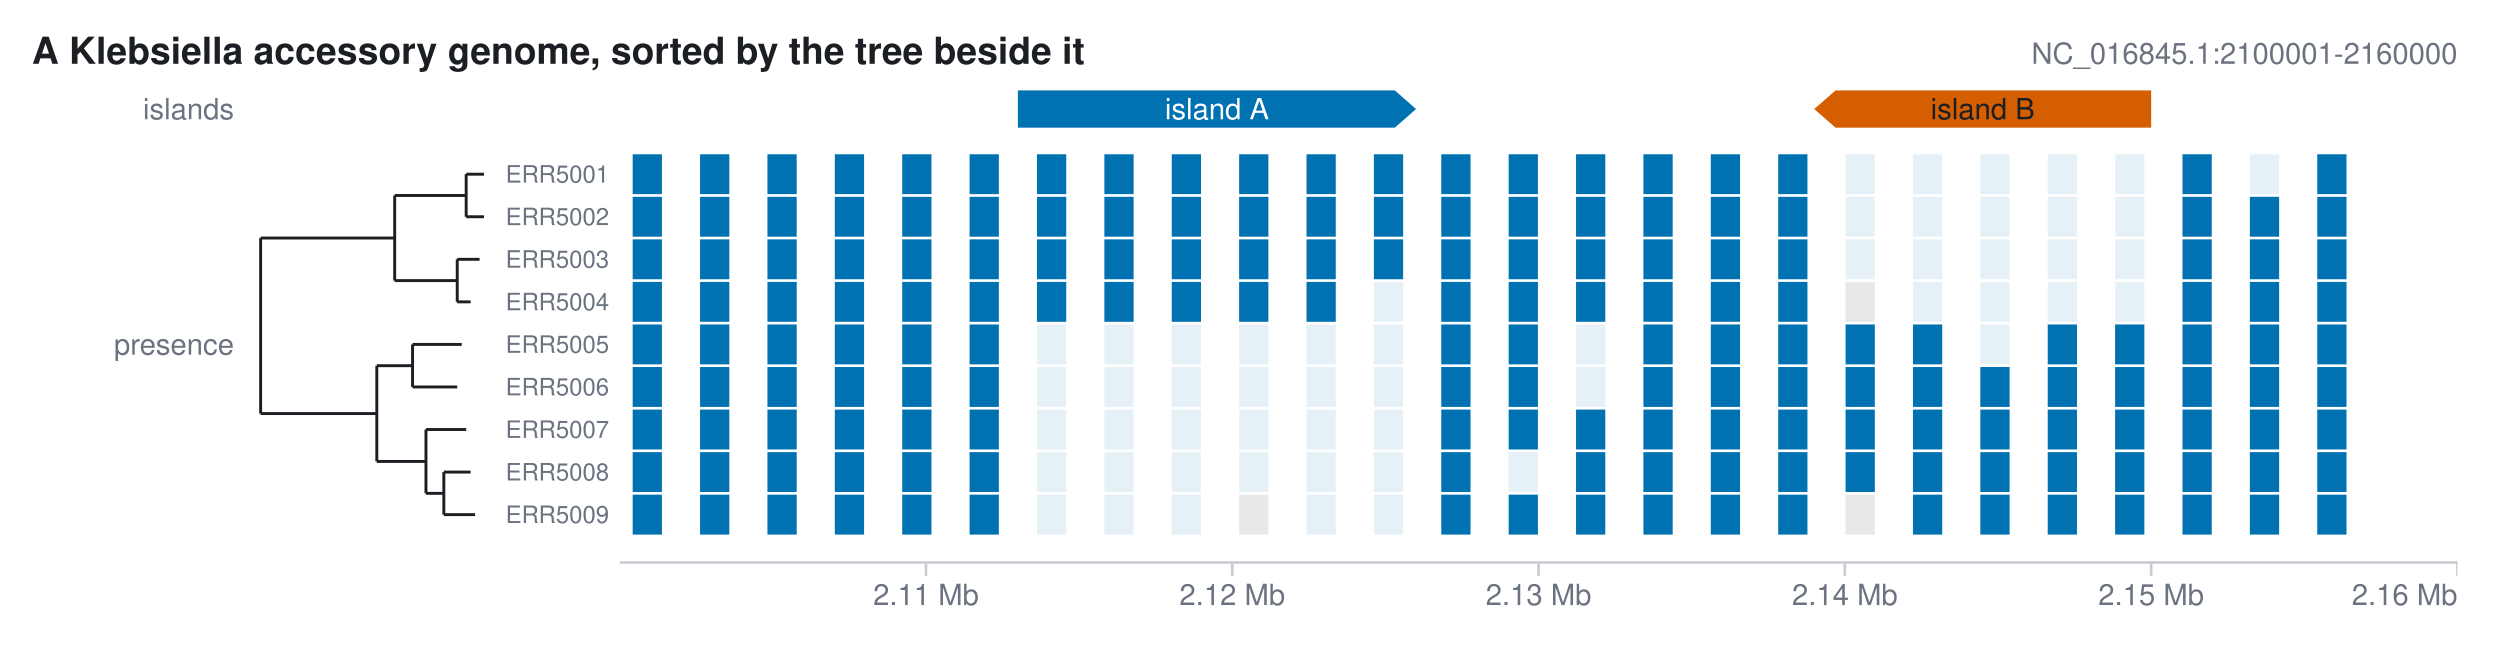
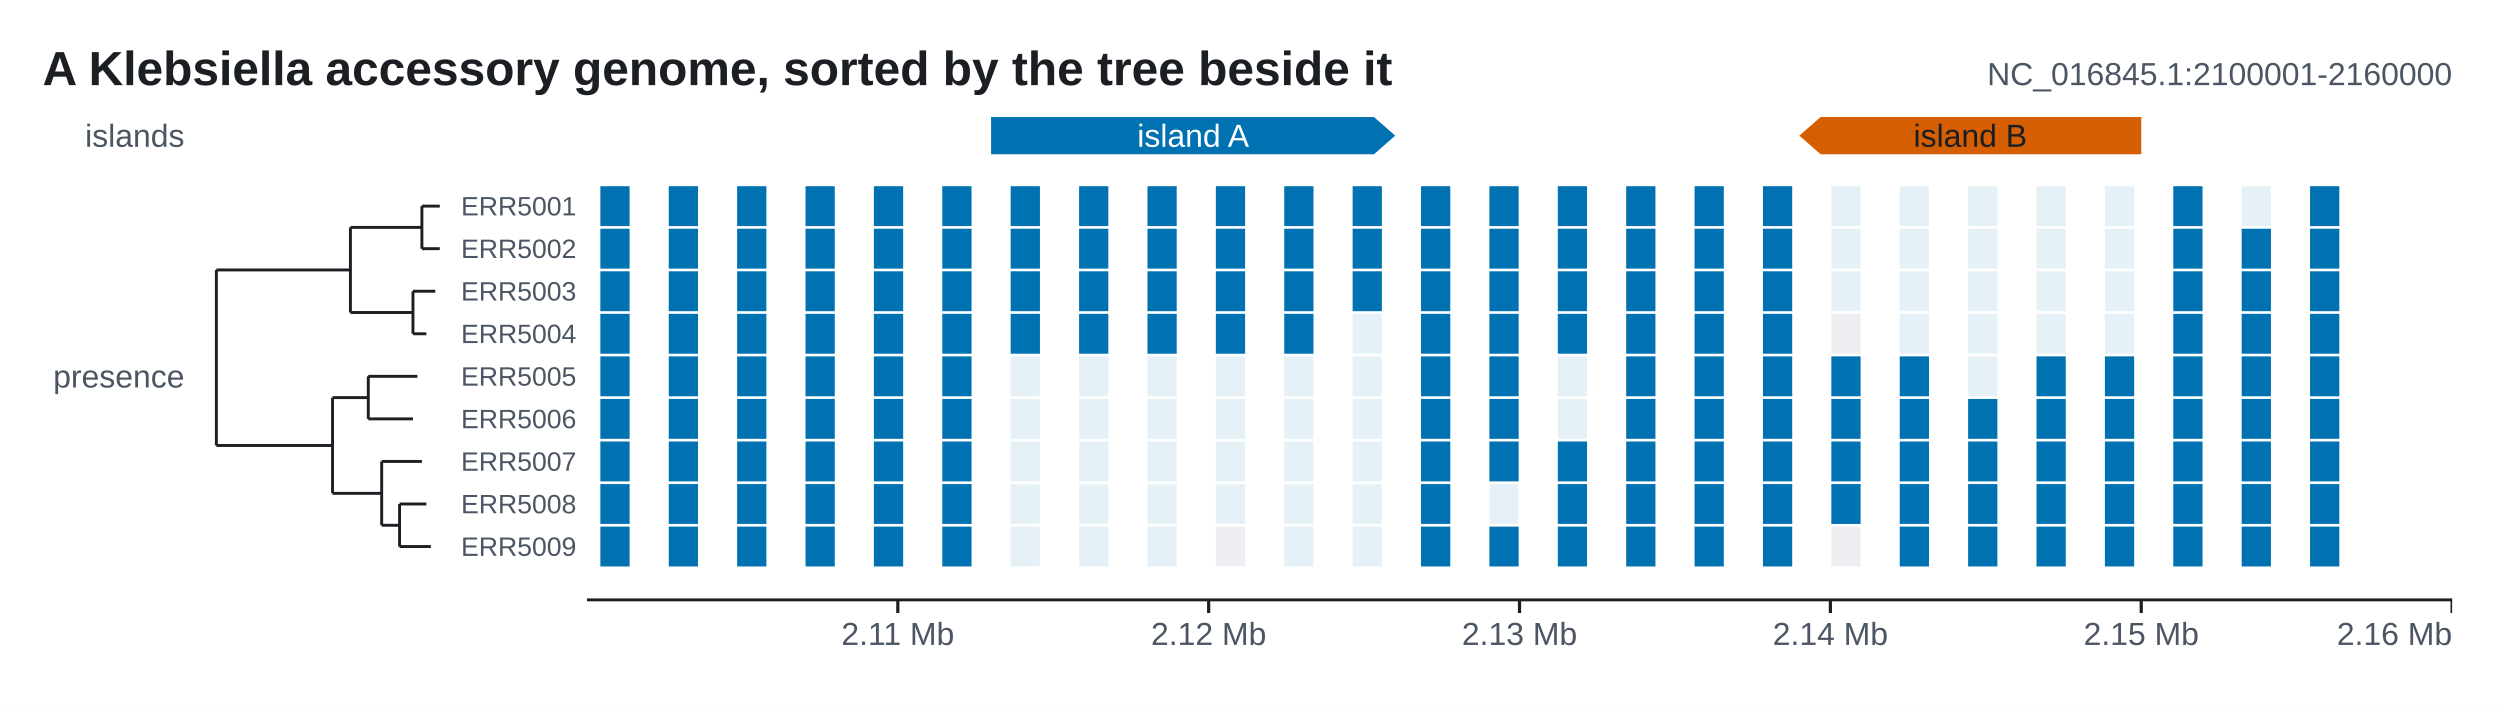
- <svg xmlns="http://www.w3.org/2000/svg" width="940" height="247" viewBox="0 0 940 247" font-family="Helvetica, Arial, sans-serif" role="img" aria-labelledby="karyon-title karyon-desc">
+ <svg xmlns="http://www.w3.org/2000/svg" width="940" height="265" viewBox="0 0 940 265" font-family="Liberation Sans, Arial, Helvetica, sans-serif" role="img" aria-labelledby="karyon-title karyon-desc">
  <defs>
    <clipPath id="karyon-clip-0">
-       <rect x="233.015" y="34" width="690.985" height="14" />
+       <rect x="220.706" y="44" width="701.294" height="14" />
    </clipPath>
    <clipPath id="karyon-clip-1">
-       <rect x="96" y="58" width="828" height="143" />
+       <rect x="79.356" y="70" width="842.644" height="143" />
    </clipPath>
    <clipPath id="karyon-clip-2">
-       <rect x="233.015" y="211" width="690.985" height="26" />
+       <rect x="220.706" y="225" width="701.294" height="26" />
    </clipPath>
  </defs>
-   <rect x="0" y="0" width="940" height="247" fill="#ffffff" />
-   <text x="12" y="24" fill="#1b1f23" font-size="14" text-anchor="start" font-weight="bold">A Klebsiella accessory genome, sorted by the tree beside it</text>
-   <text x="924" y="24" fill="#6b7280" font-size="11" text-anchor="end">NC_016845.1:2100001-2160000</text>
-   <text x="88" y="44.85" fill="#6b7280" font-size="11" text-anchor="end">islands</text>
+   <rect x="0" y="0" width="940" height="265" fill="#ffffff" />
+   <text x="16" y="32" fill="#1b1f23" font-size="18" text-anchor="start" font-weight="bold">A Klebsiella accessory genome, sorted by the tree beside it</text>
+   <text x="922" y="32" fill="#4b5563" font-size="12" text-anchor="end">NC_016845.1:2100001-2160000</text>
+   <text x="69.356" y="55.2" fill="#4b5563" font-size="12" text-anchor="end">islands</text>
  <g clip-path="url(#karyon-clip-0)">
    <g>
-       <polygon points="382.728,34 524.442,34 532.442,41 524.442,48 382.728,48" fill="#0072b2" />
-       <text x="457.585" y="44.85" fill="#ffffff" font-size="11" text-anchor="middle">island A</text>
-     </g>
-     <g>
-       <polygon points="808.836,34 690.155,34 682.155,41 690.155,48 808.836,48" fill="#d55e00" />
-       <text x="745.496" y="44.85" fill="#1b1f23" font-size="11" text-anchor="middle">island B</text>
+       <polygon points="372.653,44 516.6,44 524.6,51 516.6,58 372.653,58" fill="#0072b2" />
+       <text x="448.627" y="55.2" fill="#ffffff" font-size="12" text-anchor="middle">island A</text>
+     </g>
+     <g>
+       <polygon points="805.118,44 684.547,44 676.547,51 684.547,58 805.118,58" fill="#d55e00" />
+       <text x="740.832" y="55.2" fill="#1b1f23" font-size="12" text-anchor="middle">island B</text>
    </g>
  </g>
-   <text x="88" y="133.35" fill="#6b7280" font-size="11" text-anchor="end">presence</text>
+   <text x="69.356" y="145.7" fill="#4b5563" font-size="12" text-anchor="end">presence</text>
  <g clip-path="url(#karyon-clip-1)">
-     <line x1="98" y1="89.5" x2="148.4" y2="89.5" stroke="#1b1f23" stroke-width="1.1" />
-     <line x1="148.4" y1="73.5" x2="175.28" y2="73.5" stroke="#1b1f23" stroke-width="1.1" />
-     <line x1="175.28" y1="65.5" x2="182" y2="65.5" stroke="#1b1f23" stroke-width="1.1" />
-     <line x1="175.28" y1="81.5" x2="182" y2="81.5" stroke="#1b1f23" stroke-width="1.1" />
-     <line x1="148.4" y1="105.5" x2="171.92" y2="105.5" stroke="#1b1f23" stroke-width="1.1" />
-     <line x1="171.92" y1="97.5" x2="180.32" y2="97.5" stroke="#1b1f23" stroke-width="1.1" />
-     <line x1="171.92" y1="113.5" x2="176.96" y2="113.5" stroke="#1b1f23" stroke-width="1.1" />
-     <line x1="98" y1="155.5" x2="141.68" y2="155.5" stroke="#1b1f23" stroke-width="1.1" />
-     <line x1="141.68" y1="137.5" x2="155.12" y2="137.5" stroke="#1b1f23" stroke-width="1.1" />
-     <line x1="155.12" y1="129.5" x2="173.6" y2="129.5" stroke="#1b1f23" stroke-width="1.1" />
-     <line x1="155.12" y1="145.5" x2="171.92" y2="145.5" stroke="#1b1f23" stroke-width="1.1" />
-     <line x1="141.68" y1="173.5" x2="160.16" y2="173.5" stroke="#1b1f23" stroke-width="1.1" />
-     <line x1="160.16" y1="161.5" x2="175.28" y2="161.5" stroke="#1b1f23" stroke-width="1.1" />
-     <line x1="160.16" y1="185.5" x2="166.88" y2="185.5" stroke="#1b1f23" stroke-width="1.1" />
-     <line x1="166.88" y1="177.5" x2="176.96" y2="177.5" stroke="#1b1f23" stroke-width="1.1" />
-     <line x1="166.88" y1="193.5" x2="178.64" y2="193.5" stroke="#1b1f23" stroke-width="1.1" />
-     <line x1="98" y1="89.5" x2="98" y2="155.5" stroke="#1b1f23" stroke-width="1.1" />
-     <line x1="148.4" y1="73.5" x2="148.4" y2="105.5" stroke="#1b1f23" stroke-width="1.1" />
-     <line x1="175.28" y1="65.5" x2="175.28" y2="81.5" stroke="#1b1f23" stroke-width="1.1" />
-     <line x1="171.92" y1="97.5" x2="171.92" y2="113.5" stroke="#1b1f23" stroke-width="1.1" />
-     <line x1="141.68" y1="137.5" x2="141.68" y2="173.5" stroke="#1b1f23" stroke-width="1.1" />
-     <line x1="155.12" y1="129.5" x2="155.12" y2="145.5" stroke="#1b1f23" stroke-width="1.1" />
-     <line x1="160.16" y1="161.5" x2="160.16" y2="185.5" stroke="#1b1f23" stroke-width="1.1" />
-     <line x1="166.88" y1="177.5" x2="166.88" y2="193.5" stroke="#1b1f23" stroke-width="1.1" />
-     <g>
-       <rect x="237.886" y="58" width="11" height="15" fill="#0072b2" />
-       <rect x="263.222" y="58" width="11" height="15" fill="#0072b2" />
-       <rect x="288.558" y="58" width="11" height="15" fill="#0072b2" />
-       <rect x="313.894" y="58" width="11" height="15" fill="#0072b2" />
-       <rect x="339.23" y="58" width="11" height="15" fill="#0072b2" />
-       <rect x="364.566" y="58" width="11" height="15" fill="#0072b2" />
-       <rect x="389.902" y="58" width="11" height="15" fill="#0072b2" />
-       <rect x="415.238" y="58" width="11" height="15" fill="#0072b2" />
-       <rect x="440.574" y="58" width="11" height="15" fill="#0072b2" />
-       <rect x="465.911" y="58" width="11" height="15" fill="#0072b2" />
-       <rect x="491.247" y="58" width="11" height="15" fill="#0072b2" />
-       <rect x="516.583" y="58" width="11" height="15" fill="#0072b2" />
-       <rect x="541.919" y="58" width="11" height="15" fill="#0072b2" />
-       <rect x="567.255" y="58" width="11" height="15" fill="#0072b2" />
-       <rect x="592.591" y="58" width="11" height="15" fill="#0072b2" />
-       <rect x="617.927" y="58" width="11" height="15" fill="#0072b2" />
-       <rect x="643.263" y="58" width="11" height="15" fill="#0072b2" />
-       <rect x="668.6" y="58" width="11" height="15" fill="#0072b2" />
-       <rect x="693.936" y="58" width="11" height="15" fill="#e6f1f7" />
-       <rect x="719.272" y="58" width="11" height="15" fill="#e6f1f7" />
-       <rect x="744.608" y="58" width="11" height="15" fill="#e6f1f7" />
-       <rect x="769.944" y="58" width="11" height="15" fill="#e6f1f7" />
-       <rect x="795.28" y="58" width="11" height="15" fill="#e6f1f7" />
-       <rect x="820.616" y="58" width="11" height="15" fill="#0072b2" />
-       <rect x="845.952" y="58" width="11" height="15" fill="#e6f1f7" />
-       <rect x="871.288" y="58" width="11" height="15" fill="#0072b2" />
-       <text x="229.015" y="68.65" fill="#6b7280" font-size="9" text-anchor="end">ERR5001</text>
-     </g>
-     <g>
-       <rect x="237.886" y="74" width="11" height="15" fill="#0072b2" />
-       <rect x="263.222" y="74" width="11" height="15" fill="#0072b2" />
-       <rect x="288.558" y="74" width="11" height="15" fill="#0072b2" />
-       <rect x="313.894" y="74" width="11" height="15" fill="#0072b2" />
-       <rect x="339.23" y="74" width="11" height="15" fill="#0072b2" />
-       <rect x="364.566" y="74" width="11" height="15" fill="#0072b2" />
-       <rect x="389.902" y="74" width="11" height="15" fill="#0072b2" />
-       <rect x="415.238" y="74" width="11" height="15" fill="#0072b2" />
-       <rect x="440.574" y="74" width="11" height="15" fill="#0072b2" />
-       <rect x="465.911" y="74" width="11" height="15" fill="#0072b2" />
-       <rect x="491.247" y="74" width="11" height="15" fill="#0072b2" />
-       <rect x="516.583" y="74" width="11" height="15" fill="#0072b2" />
-       <rect x="541.919" y="74" width="11" height="15" fill="#0072b2" />
-       <rect x="567.255" y="74" width="11" height="15" fill="#0072b2" />
-       <rect x="592.591" y="74" width="11" height="15" fill="#0072b2" />
-       <rect x="617.927" y="74" width="11" height="15" fill="#0072b2" />
-       <rect x="643.263" y="74" width="11" height="15" fill="#0072b2" />
-       <rect x="668.6" y="74" width="11" height="15" fill="#0072b2" />
-       <rect x="693.936" y="74" width="11" height="15" fill="#e6f1f7" />
-       <rect x="719.272" y="74" width="11" height="15" fill="#e6f1f7" />
-       <rect x="744.608" y="74" width="11" height="15" fill="#e6f1f7" />
-       <rect x="769.944" y="74" width="11" height="15" fill="#e6f1f7" />
-       <rect x="795.28" y="74" width="11" height="15" fill="#e6f1f7" />
-       <rect x="820.616" y="74" width="11" height="15" fill="#0072b2" />
-       <rect x="845.952" y="74" width="11" height="15" fill="#0072b2" />
-       <rect x="871.288" y="74" width="11" height="15" fill="#0072b2" />
-       <text x="229.015" y="84.65" fill="#6b7280" font-size="9" text-anchor="end">ERR5002</text>
-     </g>
-     <g>
-       <rect x="237.886" y="90" width="11" height="15" fill="#0072b2" />
-       <rect x="263.222" y="90" width="11" height="15" fill="#0072b2" />
-       <rect x="288.558" y="90" width="11" height="15" fill="#0072b2" />
-       <rect x="313.894" y="90" width="11" height="15" fill="#0072b2" />
-       <rect x="339.23" y="90" width="11" height="15" fill="#0072b2" />
-       <rect x="364.566" y="90" width="11" height="15" fill="#0072b2" />
-       <rect x="389.902" y="90" width="11" height="15" fill="#0072b2" />
-       <rect x="415.238" y="90" width="11" height="15" fill="#0072b2" />
-       <rect x="440.574" y="90" width="11" height="15" fill="#0072b2" />
-       <rect x="465.911" y="90" width="11" height="15" fill="#0072b2" />
-       <rect x="491.247" y="90" width="11" height="15" fill="#0072b2" />
-       <rect x="516.583" y="90" width="11" height="15" fill="#0072b2" />
-       <rect x="541.919" y="90" width="11" height="15" fill="#0072b2" />
-       <rect x="567.255" y="90" width="11" height="15" fill="#0072b2" />
-       <rect x="592.591" y="90" width="11" height="15" fill="#0072b2" />
-       <rect x="617.927" y="90" width="11" height="15" fill="#0072b2" />
-       <rect x="643.263" y="90" width="11" height="15" fill="#0072b2" />
-       <rect x="668.6" y="90" width="11" height="15" fill="#0072b2" />
-       <rect x="693.936" y="90" width="11" height="15" fill="#e6f1f7" />
-       <rect x="719.272" y="90" width="11" height="15" fill="#e6f1f7" />
-       <rect x="744.608" y="90" width="11" height="15" fill="#e6f1f7" />
-       <rect x="769.944" y="90" width="11" height="15" fill="#e6f1f7" />
-       <rect x="795.28" y="90" width="11" height="15" fill="#e6f1f7" />
-       <rect x="820.616" y="90" width="11" height="15" fill="#0072b2" />
-       <rect x="845.952" y="90" width="11" height="15" fill="#0072b2" />
-       <rect x="871.288" y="90" width="11" height="15" fill="#0072b2" />
-       <text x="229.015" y="100.65" fill="#6b7280" font-size="9" text-anchor="end">ERR5003</text>
-     </g>
-     <g>
-       <rect x="237.886" y="106" width="11" height="15" fill="#0072b2" />
-       <rect x="263.222" y="106" width="11" height="15" fill="#0072b2" />
-       <rect x="288.558" y="106" width="11" height="15" fill="#0072b2" />
-       <rect x="313.894" y="106" width="11" height="15" fill="#0072b2" />
-       <rect x="339.23" y="106" width="11" height="15" fill="#0072b2" />
-       <rect x="364.566" y="106" width="11" height="15" fill="#0072b2" />
-       <rect x="389.902" y="106" width="11" height="15" fill="#0072b2" />
-       <rect x="415.238" y="106" width="11" height="15" fill="#0072b2" />
-       <rect x="440.574" y="106" width="11" height="15" fill="#0072b2" />
-       <rect x="465.911" y="106" width="11" height="15" fill="#0072b2" />
-       <rect x="491.247" y="106" width="11" height="15" fill="#0072b2" />
-       <rect x="516.583" y="106" width="11" height="15" fill="#e6f1f7" />
-       <rect x="541.919" y="106" width="11" height="15" fill="#0072b2" />
-       <rect x="567.255" y="106" width="11" height="15" fill="#0072b2" />
-       <rect x="592.591" y="106" width="11" height="15" fill="#0072b2" />
-       <rect x="617.927" y="106" width="11" height="15" fill="#0072b2" />
-       <rect x="643.263" y="106" width="11" height="15" fill="#0072b2" />
-       <rect x="668.6" y="106" width="11" height="15" fill="#0072b2" />
-       <rect x="693.936" y="106" width="11" height="15" fill="#e6e8ea" />
-       <rect x="719.272" y="106" width="11" height="15" fill="#e6f1f7" />
-       <rect x="744.608" y="106" width="11" height="15" fill="#e6f1f7" />
-       <rect x="769.944" y="106" width="11" height="15" fill="#e6f1f7" />
-       <rect x="795.28" y="106" width="11" height="15" fill="#e6f1f7" />
-       <rect x="820.616" y="106" width="11" height="15" fill="#0072b2" />
-       <rect x="845.952" y="106" width="11" height="15" fill="#0072b2" />
-       <rect x="871.288" y="106" width="11" height="15" fill="#0072b2" />
-       <text x="229.015" y="116.65" fill="#6b7280" font-size="9" text-anchor="end">ERR5004</text>
-     </g>
-     <g>
-       <rect x="237.886" y="122" width="11" height="15" fill="#0072b2" />
-       <rect x="263.222" y="122" width="11" height="15" fill="#0072b2" />
-       <rect x="288.558" y="122" width="11" height="15" fill="#0072b2" />
-       <rect x="313.894" y="122" width="11" height="15" fill="#0072b2" />
-       <rect x="339.23" y="122" width="11" height="15" fill="#0072b2" />
-       <rect x="364.566" y="122" width="11" height="15" fill="#0072b2" />
-       <rect x="389.902" y="122" width="11" height="15" fill="#e6f1f7" />
-       <rect x="415.238" y="122" width="11" height="15" fill="#e6f1f7" />
-       <rect x="440.574" y="122" width="11" height="15" fill="#e6f1f7" />
-       <rect x="465.911" y="122" width="11" height="15" fill="#e6f1f7" />
-       <rect x="491.247" y="122" width="11" height="15" fill="#e6f1f7" />
-       <rect x="516.583" y="122" width="11" height="15" fill="#e6f1f7" />
-       <rect x="541.919" y="122" width="11" height="15" fill="#0072b2" />
-       <rect x="567.255" y="122" width="11" height="15" fill="#0072b2" />
-       <rect x="592.591" y="122" width="11" height="15" fill="#e6f1f7" />
-       <rect x="617.927" y="122" width="11" height="15" fill="#0072b2" />
-       <rect x="643.263" y="122" width="11" height="15" fill="#0072b2" />
-       <rect x="668.6" y="122" width="11" height="15" fill="#0072b2" />
-       <rect x="693.936" y="122" width="11" height="15" fill="#0072b2" />
-       <rect x="719.272" y="122" width="11" height="15" fill="#0072b2" />
-       <rect x="744.608" y="122" width="11" height="15" fill="#e6f1f7" />
-       <rect x="769.944" y="122" width="11" height="15" fill="#0072b2" />
-       <rect x="795.28" y="122" width="11" height="15" fill="#0072b2" />
-       <rect x="820.616" y="122" width="11" height="15" fill="#0072b2" />
-       <rect x="845.952" y="122" width="11" height="15" fill="#0072b2" />
-       <rect x="871.288" y="122" width="11" height="15" fill="#0072b2" />
-       <text x="229.015" y="132.65" fill="#6b7280" font-size="9" text-anchor="end">ERR5005</text>
-     </g>
-     <g>
-       <rect x="237.886" y="138" width="11" height="15" fill="#0072b2" />
-       <rect x="263.222" y="138" width="11" height="15" fill="#0072b2" />
-       <rect x="288.558" y="138" width="11" height="15" fill="#0072b2" />
-       <rect x="313.894" y="138" width="11" height="15" fill="#0072b2" />
-       <rect x="339.23" y="138" width="11" height="15" fill="#0072b2" />
-       <rect x="364.566" y="138" width="11" height="15" fill="#0072b2" />
-       <rect x="389.902" y="138" width="11" height="15" fill="#e6f1f7" />
-       <rect x="415.238" y="138" width="11" height="15" fill="#e6f1f7" />
-       <rect x="440.574" y="138" width="11" height="15" fill="#e6f1f7" />
-       <rect x="465.911" y="138" width="11" height="15" fill="#e6f1f7" />
-       <rect x="491.247" y="138" width="11" height="15" fill="#e6f1f7" />
-       <rect x="516.583" y="138" width="11" height="15" fill="#e6f1f7" />
-       <rect x="541.919" y="138" width="11" height="15" fill="#0072b2" />
-       <rect x="567.255" y="138" width="11" height="15" fill="#0072b2" />
-       <rect x="592.591" y="138" width="11" height="15" fill="#e6f1f7" />
-       <rect x="617.927" y="138" width="11" height="15" fill="#0072b2" />
-       <rect x="643.263" y="138" width="11" height="15" fill="#0072b2" />
-       <rect x="668.6" y="138" width="11" height="15" fill="#0072b2" />
-       <rect x="693.936" y="138" width="11" height="15" fill="#0072b2" />
-       <rect x="719.272" y="138" width="11" height="15" fill="#0072b2" />
-       <rect x="744.608" y="138" width="11" height="15" fill="#0072b2" />
-       <rect x="769.944" y="138" width="11" height="15" fill="#0072b2" />
-       <rect x="795.28" y="138" width="11" height="15" fill="#0072b2" />
-       <rect x="820.616" y="138" width="11" height="15" fill="#0072b2" />
-       <rect x="845.952" y="138" width="11" height="15" fill="#0072b2" />
-       <rect x="871.288" y="138" width="11" height="15" fill="#0072b2" />
-       <text x="229.015" y="148.65" fill="#6b7280" font-size="9" text-anchor="end">ERR5006</text>
-     </g>
-     <g>
-       <rect x="237.886" y="154" width="11" height="15" fill="#0072b2" />
-       <rect x="263.222" y="154" width="11" height="15" fill="#0072b2" />
-       <rect x="288.558" y="154" width="11" height="15" fill="#0072b2" />
-       <rect x="313.894" y="154" width="11" height="15" fill="#0072b2" />
-       <rect x="339.23" y="154" width="11" height="15" fill="#0072b2" />
-       <rect x="364.566" y="154" width="11" height="15" fill="#0072b2" />
-       <rect x="389.902" y="154" width="11" height="15" fill="#e6f1f7" />
-       <rect x="415.238" y="154" width="11" height="15" fill="#e6f1f7" />
-       <rect x="440.574" y="154" width="11" height="15" fill="#e6f1f7" />
-       <rect x="465.911" y="154" width="11" height="15" fill="#e6f1f7" />
-       <rect x="491.247" y="154" width="11" height="15" fill="#e6f1f7" />
-       <rect x="516.583" y="154" width="11" height="15" fill="#e6f1f7" />
-       <rect x="541.919" y="154" width="11" height="15" fill="#0072b2" />
-       <rect x="567.255" y="154" width="11" height="15" fill="#0072b2" />
-       <rect x="592.591" y="154" width="11" height="15" fill="#0072b2" />
-       <rect x="617.927" y="154" width="11" height="15" fill="#0072b2" />
-       <rect x="643.263" y="154" width="11" height="15" fill="#0072b2" />
-       <rect x="668.6" y="154" width="11" height="15" fill="#0072b2" />
-       <rect x="693.936" y="154" width="11" height="15" fill="#0072b2" />
-       <rect x="719.272" y="154" width="11" height="15" fill="#0072b2" />
-       <rect x="744.608" y="154" width="11" height="15" fill="#0072b2" />
-       <rect x="769.944" y="154" width="11" height="15" fill="#0072b2" />
-       <rect x="795.28" y="154" width="11" height="15" fill="#0072b2" />
-       <rect x="820.616" y="154" width="11" height="15" fill="#0072b2" />
-       <rect x="845.952" y="154" width="11" height="15" fill="#0072b2" />
-       <rect x="871.288" y="154" width="11" height="15" fill="#0072b2" />
-       <text x="229.015" y="164.65" fill="#6b7280" font-size="9" text-anchor="end">ERR5007</text>
-     </g>
-     <g>
-       <rect x="237.886" y="170" width="11" height="15" fill="#0072b2" />
-       <rect x="263.222" y="170" width="11" height="15" fill="#0072b2" />
-       <rect x="288.558" y="170" width="11" height="15" fill="#0072b2" />
-       <rect x="313.894" y="170" width="11" height="15" fill="#0072b2" />
-       <rect x="339.23" y="170" width="11" height="15" fill="#0072b2" />
-       <rect x="364.566" y="170" width="11" height="15" fill="#0072b2" />
-       <rect x="389.902" y="170" width="11" height="15" fill="#e6f1f7" />
-       <rect x="415.238" y="170" width="11" height="15" fill="#e6f1f7" />
-       <rect x="440.574" y="170" width="11" height="15" fill="#e6f1f7" />
-       <rect x="465.911" y="170" width="11" height="15" fill="#e6f1f7" />
-       <rect x="491.247" y="170" width="11" height="15" fill="#e6f1f7" />
-       <rect x="516.583" y="170" width="11" height="15" fill="#e6f1f7" />
-       <rect x="541.919" y="170" width="11" height="15" fill="#0072b2" />
-       <rect x="567.255" y="170" width="11" height="15" fill="#e6f1f7" />
-       <rect x="592.591" y="170" width="11" height="15" fill="#0072b2" />
-       <rect x="617.927" y="170" width="11" height="15" fill="#0072b2" />
-       <rect x="643.263" y="170" width="11" height="15" fill="#0072b2" />
-       <rect x="668.6" y="170" width="11" height="15" fill="#0072b2" />
-       <rect x="693.936" y="170" width="11" height="15" fill="#0072b2" />
-       <rect x="719.272" y="170" width="11" height="15" fill="#0072b2" />
-       <rect x="744.608" y="170" width="11" height="15" fill="#0072b2" />
-       <rect x="769.944" y="170" width="11" height="15" fill="#0072b2" />
-       <rect x="795.28" y="170" width="11" height="15" fill="#0072b2" />
-       <rect x="820.616" y="170" width="11" height="15" fill="#0072b2" />
-       <rect x="845.952" y="170" width="11" height="15" fill="#0072b2" />
-       <rect x="871.288" y="170" width="11" height="15" fill="#0072b2" />
-       <text x="229.015" y="180.65" fill="#6b7280" font-size="9" text-anchor="end">ERR5008</text>
-     </g>
-     <g>
-       <rect x="237.886" y="186" width="11" height="15" fill="#0072b2" />
-       <rect x="263.222" y="186" width="11" height="15" fill="#0072b2" />
-       <rect x="288.558" y="186" width="11" height="15" fill="#0072b2" />
-       <rect x="313.894" y="186" width="11" height="15" fill="#0072b2" />
-       <rect x="339.23" y="186" width="11" height="15" fill="#0072b2" />
-       <rect x="364.566" y="186" width="11" height="15" fill="#0072b2" />
-       <rect x="389.902" y="186" width="11" height="15" fill="#e6f1f7" />
-       <rect x="415.238" y="186" width="11" height="15" fill="#e6f1f7" />
-       <rect x="440.574" y="186" width="11" height="15" fill="#e6f1f7" />
-       <rect x="465.911" y="186" width="11" height="15" fill="#e6e8ea" />
-       <rect x="491.247" y="186" width="11" height="15" fill="#e6f1f7" />
-       <rect x="516.583" y="186" width="11" height="15" fill="#e6f1f7" />
-       <rect x="541.919" y="186" width="11" height="15" fill="#0072b2" />
-       <rect x="567.255" y="186" width="11" height="15" fill="#0072b2" />
-       <rect x="592.591" y="186" width="11" height="15" fill="#0072b2" />
-       <rect x="617.927" y="186" width="11" height="15" fill="#0072b2" />
-       <rect x="643.263" y="186" width="11" height="15" fill="#0072b2" />
-       <rect x="668.6" y="186" width="11" height="15" fill="#0072b2" />
-       <rect x="693.936" y="186" width="11" height="15" fill="#e6e8ea" />
-       <rect x="719.272" y="186" width="11" height="15" fill="#0072b2" />
-       <rect x="744.608" y="186" width="11" height="15" fill="#0072b2" />
-       <rect x="769.944" y="186" width="11" height="15" fill="#0072b2" />
-       <rect x="795.28" y="186" width="11" height="15" fill="#0072b2" />
-       <rect x="820.616" y="186" width="11" height="15" fill="#0072b2" />
-       <rect x="845.952" y="186" width="11" height="15" fill="#0072b2" />
-       <rect x="871.288" y="186" width="11" height="15" fill="#0072b2" />
-       <text x="229.015" y="196.65" fill="#6b7280" font-size="9" text-anchor="end">ERR5009</text>
+     <line x1="81.356" y1="101.5" x2="131.756" y2="101.5" stroke="#1b1f23" stroke-width="1.1" />
+     <line x1="131.756" y1="85.5" x2="158.636" y2="85.5" stroke="#1b1f23" stroke-width="1.1" />
+     <line x1="158.636" y1="77.5" x2="165.356" y2="77.5" stroke="#1b1f23" stroke-width="1.1" />
+     <line x1="158.636" y1="93.5" x2="165.356" y2="93.5" stroke="#1b1f23" stroke-width="1.1" />
+     <line x1="131.756" y1="117.5" x2="155.276" y2="117.5" stroke="#1b1f23" stroke-width="1.1" />
+     <line x1="155.276" y1="109.5" x2="163.676" y2="109.5" stroke="#1b1f23" stroke-width="1.1" />
+     <line x1="155.276" y1="125.5" x2="160.316" y2="125.5" stroke="#1b1f23" stroke-width="1.1" />
+     <line x1="81.356" y1="167.5" x2="125.036" y2="167.5" stroke="#1b1f23" stroke-width="1.1" />
+     <line x1="125.036" y1="149.5" x2="138.476" y2="149.5" stroke="#1b1f23" stroke-width="1.1" />
+     <line x1="138.476" y1="141.5" x2="156.956" y2="141.5" stroke="#1b1f23" stroke-width="1.1" />
+     <line x1="138.476" y1="157.5" x2="155.276" y2="157.5" stroke="#1b1f23" stroke-width="1.1" />
+     <line x1="125.036" y1="185.5" x2="143.516" y2="185.5" stroke="#1b1f23" stroke-width="1.1" />
+     <line x1="143.516" y1="173.5" x2="158.636" y2="173.5" stroke="#1b1f23" stroke-width="1.1" />
+     <line x1="143.516" y1="197.5" x2="150.236" y2="197.5" stroke="#1b1f23" stroke-width="1.1" />
+     <line x1="150.236" y1="189.5" x2="160.316" y2="189.5" stroke="#1b1f23" stroke-width="1.1" />
+     <line x1="150.236" y1="205.5" x2="161.996" y2="205.5" stroke="#1b1f23" stroke-width="1.1" />
+     <line x1="81.356" y1="101.5" x2="81.356" y2="167.5" stroke="#1b1f23" stroke-width="1.1" />
+     <line x1="131.756" y1="85.5" x2="131.756" y2="117.5" stroke="#1b1f23" stroke-width="1.1" />
+     <line x1="158.636" y1="77.5" x2="158.636" y2="93.5" stroke="#1b1f23" stroke-width="1.1" />
+     <line x1="155.276" y1="109.5" x2="155.276" y2="125.5" stroke="#1b1f23" stroke-width="1.1" />
+     <line x1="125.036" y1="149.5" x2="125.036" y2="185.5" stroke="#1b1f23" stroke-width="1.1" />
+     <line x1="138.476" y1="141.5" x2="138.476" y2="157.5" stroke="#1b1f23" stroke-width="1.1" />
+     <line x1="143.516" y1="173.5" x2="143.516" y2="197.5" stroke="#1b1f23" stroke-width="1.1" />
+     <line x1="150.236" y1="189.5" x2="150.236" y2="205.5" stroke="#1b1f23" stroke-width="1.1" />
+     <g>
+       <rect x="225.731" y="70" width="11" height="15" fill="#0072b2" />
+       <rect x="251.445" y="70" width="11" height="15" fill="#0072b2" />
+       <rect x="277.159" y="70" width="11" height="15" fill="#0072b2" />
+       <rect x="302.874" y="70" width="11" height="15" fill="#0072b2" />
+       <rect x="328.588" y="70" width="11" height="15" fill="#0072b2" />
+       <rect x="354.302" y="70" width="11" height="15" fill="#0072b2" />
+       <rect x="380.016" y="70" width="11" height="15" fill="#0072b2" />
+       <rect x="405.73" y="70" width="11" height="15" fill="#0072b2" />
+       <rect x="431.444" y="70" width="11" height="15" fill="#0072b2" />
+       <rect x="457.158" y="70" width="11" height="15" fill="#0072b2" />
+       <rect x="482.872" y="70" width="11" height="15" fill="#0072b2" />
+       <rect x="508.587" y="70" width="11" height="15" fill="#0072b2" />
+       <rect x="534.301" y="70" width="11" height="15" fill="#0072b2" />
+       <rect x="560.015" y="70" width="11" height="15" fill="#0072b2" />
+       <rect x="585.729" y="70" width="11" height="15" fill="#0072b2" />
+       <rect x="611.443" y="70" width="11" height="15" fill="#0072b2" />
+       <rect x="637.157" y="70" width="11" height="15" fill="#0072b2" />
+       <rect x="662.871" y="70" width="11" height="15" fill="#0072b2" />
+       <rect x="688.585" y="70" width="11" height="15" fill="#e6f1f7" />
+       <rect x="714.299" y="70" width="11" height="15" fill="#e6f1f7" />
+       <rect x="740.014" y="70" width="11" height="15" fill="#e6f1f7" />
+       <rect x="765.728" y="70" width="11" height="15" fill="#e6f1f7" />
+       <rect x="791.442" y="70" width="11" height="15" fill="#e6f1f7" />
+       <rect x="817.156" y="70" width="11" height="15" fill="#0072b2" />
+       <rect x="842.87" y="70" width="11" height="15" fill="#e6f1f7" />
+       <rect x="868.584" y="70" width="11" height="15" fill="#0072b2" />
+       <text x="216.706" y="81" fill="#4b5563" font-size="10" text-anchor="end">ERR5001</text>
+     </g>
+     <g>
+       <rect x="225.731" y="86" width="11" height="15" fill="#0072b2" />
+       <rect x="251.445" y="86" width="11" height="15" fill="#0072b2" />
+       <rect x="277.159" y="86" width="11" height="15" fill="#0072b2" />
+       <rect x="302.874" y="86" width="11" height="15" fill="#0072b2" />
+       <rect x="328.588" y="86" width="11" height="15" fill="#0072b2" />
+       <rect x="354.302" y="86" width="11" height="15" fill="#0072b2" />
+       <rect x="380.016" y="86" width="11" height="15" fill="#0072b2" />
+       <rect x="405.73" y="86" width="11" height="15" fill="#0072b2" />
+       <rect x="431.444" y="86" width="11" height="15" fill="#0072b2" />
+       <rect x="457.158" y="86" width="11" height="15" fill="#0072b2" />
+       <rect x="482.872" y="86" width="11" height="15" fill="#0072b2" />
+       <rect x="508.587" y="86" width="11" height="15" fill="#0072b2" />
+       <rect x="534.301" y="86" width="11" height="15" fill="#0072b2" />
+       <rect x="560.015" y="86" width="11" height="15" fill="#0072b2" />
+       <rect x="585.729" y="86" width="11" height="15" fill="#0072b2" />
+       <rect x="611.443" y="86" width="11" height="15" fill="#0072b2" />
+       <rect x="637.157" y="86" width="11" height="15" fill="#0072b2" />
+       <rect x="662.871" y="86" width="11" height="15" fill="#0072b2" />
+       <rect x="688.585" y="86" width="11" height="15" fill="#e6f1f7" />
+       <rect x="714.299" y="86" width="11" height="15" fill="#e6f1f7" />
+       <rect x="740.014" y="86" width="11" height="15" fill="#e6f1f7" />
+       <rect x="765.728" y="86" width="11" height="15" fill="#e6f1f7" />
+       <rect x="791.442" y="86" width="11" height="15" fill="#e6f1f7" />
+       <rect x="817.156" y="86" width="11" height="15" fill="#0072b2" />
+       <rect x="842.87" y="86" width="11" height="15" fill="#0072b2" />
+       <rect x="868.584" y="86" width="11" height="15" fill="#0072b2" />
+       <text x="216.706" y="97" fill="#4b5563" font-size="10" text-anchor="end">ERR5002</text>
+     </g>
+     <g>
+       <rect x="225.731" y="102" width="11" height="15" fill="#0072b2" />
+       <rect x="251.445" y="102" width="11" height="15" fill="#0072b2" />
+       <rect x="277.159" y="102" width="11" height="15" fill="#0072b2" />
+       <rect x="302.874" y="102" width="11" height="15" fill="#0072b2" />
+       <rect x="328.588" y="102" width="11" height="15" fill="#0072b2" />
+       <rect x="354.302" y="102" width="11" height="15" fill="#0072b2" />
+       <rect x="380.016" y="102" width="11" height="15" fill="#0072b2" />
+       <rect x="405.73" y="102" width="11" height="15" fill="#0072b2" />
+       <rect x="431.444" y="102" width="11" height="15" fill="#0072b2" />
+       <rect x="457.158" y="102" width="11" height="15" fill="#0072b2" />
+       <rect x="482.872" y="102" width="11" height="15" fill="#0072b2" />
+       <rect x="508.587" y="102" width="11" height="15" fill="#0072b2" />
+       <rect x="534.301" y="102" width="11" height="15" fill="#0072b2" />
+       <rect x="560.015" y="102" width="11" height="15" fill="#0072b2" />
+       <rect x="585.729" y="102" width="11" height="15" fill="#0072b2" />
+       <rect x="611.443" y="102" width="11" height="15" fill="#0072b2" />
+       <rect x="637.157" y="102" width="11" height="15" fill="#0072b2" />
+       <rect x="662.871" y="102" width="11" height="15" fill="#0072b2" />
+       <rect x="688.585" y="102" width="11" height="15" fill="#e6f1f7" />
+       <rect x="714.299" y="102" width="11" height="15" fill="#e6f1f7" />
+       <rect x="740.014" y="102" width="11" height="15" fill="#e6f1f7" />
+       <rect x="765.728" y="102" width="11" height="15" fill="#e6f1f7" />
+       <rect x="791.442" y="102" width="11" height="15" fill="#e6f1f7" />
+       <rect x="817.156" y="102" width="11" height="15" fill="#0072b2" />
+       <rect x="842.87" y="102" width="11" height="15" fill="#0072b2" />
+       <rect x="868.584" y="102" width="11" height="15" fill="#0072b2" />
+       <text x="216.706" y="113" fill="#4b5563" font-size="10" text-anchor="end">ERR5003</text>
+     </g>
+     <g>
+       <rect x="225.731" y="118" width="11" height="15" fill="#0072b2" />
+       <rect x="251.445" y="118" width="11" height="15" fill="#0072b2" />
+       <rect x="277.159" y="118" width="11" height="15" fill="#0072b2" />
+       <rect x="302.874" y="118" width="11" height="15" fill="#0072b2" />
+       <rect x="328.588" y="118" width="11" height="15" fill="#0072b2" />
+       <rect x="354.302" y="118" width="11" height="15" fill="#0072b2" />
+       <rect x="380.016" y="118" width="11" height="15" fill="#0072b2" />
+       <rect x="405.73" y="118" width="11" height="15" fill="#0072b2" />
+       <rect x="431.444" y="118" width="11" height="15" fill="#0072b2" />
+       <rect x="457.158" y="118" width="11" height="15" fill="#0072b2" />
+       <rect x="482.872" y="118" width="11" height="15" fill="#0072b2" />
+       <rect x="508.587" y="118" width="11" height="15" fill="#e6f1f7" />
+       <rect x="534.301" y="118" width="11" height="15" fill="#0072b2" />
+       <rect x="560.015" y="118" width="11" height="15" fill="#0072b2" />
+       <rect x="585.729" y="118" width="11" height="15" fill="#0072b2" />
+       <rect x="611.443" y="118" width="11" height="15" fill="#0072b2" />
+       <rect x="637.157" y="118" width="11" height="15" fill="#0072b2" />
+       <rect x="662.871" y="118" width="11" height="15" fill="#0072b2" />
+       <rect x="688.585" y="118" width="11" height="15" fill="#edeff2" />
+       <rect x="714.299" y="118" width="11" height="15" fill="#e6f1f7" />
+       <rect x="740.014" y="118" width="11" height="15" fill="#e6f1f7" />
+       <rect x="765.728" y="118" width="11" height="15" fill="#e6f1f7" />
+       <rect x="791.442" y="118" width="11" height="15" fill="#e6f1f7" />
+       <rect x="817.156" y="118" width="11" height="15" fill="#0072b2" />
+       <rect x="842.87" y="118" width="11" height="15" fill="#0072b2" />
+       <rect x="868.584" y="118" width="11" height="15" fill="#0072b2" />
+       <text x="216.706" y="129" fill="#4b5563" font-size="10" text-anchor="end">ERR5004</text>
+     </g>
+     <g>
+       <rect x="225.731" y="134" width="11" height="15" fill="#0072b2" />
+       <rect x="251.445" y="134" width="11" height="15" fill="#0072b2" />
+       <rect x="277.159" y="134" width="11" height="15" fill="#0072b2" />
+       <rect x="302.874" y="134" width="11" height="15" fill="#0072b2" />
+       <rect x="328.588" y="134" width="11" height="15" fill="#0072b2" />
+       <rect x="354.302" y="134" width="11" height="15" fill="#0072b2" />
+       <rect x="380.016" y="134" width="11" height="15" fill="#e6f1f7" />
+       <rect x="405.73" y="134" width="11" height="15" fill="#e6f1f7" />
+       <rect x="431.444" y="134" width="11" height="15" fill="#e6f1f7" />
+       <rect x="457.158" y="134" width="11" height="15" fill="#e6f1f7" />
+       <rect x="482.872" y="134" width="11" height="15" fill="#e6f1f7" />
+       <rect x="508.587" y="134" width="11" height="15" fill="#e6f1f7" />
+       <rect x="534.301" y="134" width="11" height="15" fill="#0072b2" />
+       <rect x="560.015" y="134" width="11" height="15" fill="#0072b2" />
+       <rect x="585.729" y="134" width="11" height="15" fill="#e6f1f7" />
+       <rect x="611.443" y="134" width="11" height="15" fill="#0072b2" />
+       <rect x="637.157" y="134" width="11" height="15" fill="#0072b2" />
+       <rect x="662.871" y="134" width="11" height="15" fill="#0072b2" />
+       <rect x="688.585" y="134" width="11" height="15" fill="#0072b2" />
+       <rect x="714.299" y="134" width="11" height="15" fill="#0072b2" />
+       <rect x="740.014" y="134" width="11" height="15" fill="#e6f1f7" />
+       <rect x="765.728" y="134" width="11" height="15" fill="#0072b2" />
+       <rect x="791.442" y="134" width="11" height="15" fill="#0072b2" />
+       <rect x="817.156" y="134" width="11" height="15" fill="#0072b2" />
+       <rect x="842.87" y="134" width="11" height="15" fill="#0072b2" />
+       <rect x="868.584" y="134" width="11" height="15" fill="#0072b2" />
+       <text x="216.706" y="145" fill="#4b5563" font-size="10" text-anchor="end">ERR5005</text>
+     </g>
+     <g>
+       <rect x="225.731" y="150" width="11" height="15" fill="#0072b2" />
+       <rect x="251.445" y="150" width="11" height="15" fill="#0072b2" />
+       <rect x="277.159" y="150" width="11" height="15" fill="#0072b2" />
+       <rect x="302.874" y="150" width="11" height="15" fill="#0072b2" />
+       <rect x="328.588" y="150" width="11" height="15" fill="#0072b2" />
+       <rect x="354.302" y="150" width="11" height="15" fill="#0072b2" />
+       <rect x="380.016" y="150" width="11" height="15" fill="#e6f1f7" />
+       <rect x="405.73" y="150" width="11" height="15" fill="#e6f1f7" />
+       <rect x="431.444" y="150" width="11" height="15" fill="#e6f1f7" />
+       <rect x="457.158" y="150" width="11" height="15" fill="#e6f1f7" />
+       <rect x="482.872" y="150" width="11" height="15" fill="#e6f1f7" />
+       <rect x="508.587" y="150" width="11" height="15" fill="#e6f1f7" />
+       <rect x="534.301" y="150" width="11" height="15" fill="#0072b2" />
+       <rect x="560.015" y="150" width="11" height="15" fill="#0072b2" />
+       <rect x="585.729" y="150" width="11" height="15" fill="#e6f1f7" />
+       <rect x="611.443" y="150" width="11" height="15" fill="#0072b2" />
+       <rect x="637.157" y="150" width="11" height="15" fill="#0072b2" />
+       <rect x="662.871" y="150" width="11" height="15" fill="#0072b2" />
+       <rect x="688.585" y="150" width="11" height="15" fill="#0072b2" />
+       <rect x="714.299" y="150" width="11" height="15" fill="#0072b2" />
+       <rect x="740.014" y="150" width="11" height="15" fill="#0072b2" />
+       <rect x="765.728" y="150" width="11" height="15" fill="#0072b2" />
+       <rect x="791.442" y="150" width="11" height="15" fill="#0072b2" />
+       <rect x="817.156" y="150" width="11" height="15" fill="#0072b2" />
+       <rect x="842.87" y="150" width="11" height="15" fill="#0072b2" />
+       <rect x="868.584" y="150" width="11" height="15" fill="#0072b2" />
+       <text x="216.706" y="161" fill="#4b5563" font-size="10" text-anchor="end">ERR5006</text>
+     </g>
+     <g>
+       <rect x="225.731" y="166" width="11" height="15" fill="#0072b2" />
+       <rect x="251.445" y="166" width="11" height="15" fill="#0072b2" />
+       <rect x="277.159" y="166" width="11" height="15" fill="#0072b2" />
+       <rect x="302.874" y="166" width="11" height="15" fill="#0072b2" />
+       <rect x="328.588" y="166" width="11" height="15" fill="#0072b2" />
+       <rect x="354.302" y="166" width="11" height="15" fill="#0072b2" />
+       <rect x="380.016" y="166" width="11" height="15" fill="#e6f1f7" />
+       <rect x="405.73" y="166" width="11" height="15" fill="#e6f1f7" />
+       <rect x="431.444" y="166" width="11" height="15" fill="#e6f1f7" />
+       <rect x="457.158" y="166" width="11" height="15" fill="#e6f1f7" />
+       <rect x="482.872" y="166" width="11" height="15" fill="#e6f1f7" />
+       <rect x="508.587" y="166" width="11" height="15" fill="#e6f1f7" />
+       <rect x="534.301" y="166" width="11" height="15" fill="#0072b2" />
+       <rect x="560.015" y="166" width="11" height="15" fill="#0072b2" />
+       <rect x="585.729" y="166" width="11" height="15" fill="#0072b2" />
+       <rect x="611.443" y="166" width="11" height="15" fill="#0072b2" />
+       <rect x="637.157" y="166" width="11" height="15" fill="#0072b2" />
+       <rect x="662.871" y="166" width="11" height="15" fill="#0072b2" />
+       <rect x="688.585" y="166" width="11" height="15" fill="#0072b2" />
+       <rect x="714.299" y="166" width="11" height="15" fill="#0072b2" />
+       <rect x="740.014" y="166" width="11" height="15" fill="#0072b2" />
+       <rect x="765.728" y="166" width="11" height="15" fill="#0072b2" />
+       <rect x="791.442" y="166" width="11" height="15" fill="#0072b2" />
+       <rect x="817.156" y="166" width="11" height="15" fill="#0072b2" />
+       <rect x="842.87" y="166" width="11" height="15" fill="#0072b2" />
+       <rect x="868.584" y="166" width="11" height="15" fill="#0072b2" />
+       <text x="216.706" y="177" fill="#4b5563" font-size="10" text-anchor="end">ERR5007</text>
+     </g>
+     <g>
+       <rect x="225.731" y="182" width="11" height="15" fill="#0072b2" />
+       <rect x="251.445" y="182" width="11" height="15" fill="#0072b2" />
+       <rect x="277.159" y="182" width="11" height="15" fill="#0072b2" />
+       <rect x="302.874" y="182" width="11" height="15" fill="#0072b2" />
+       <rect x="328.588" y="182" width="11" height="15" fill="#0072b2" />
+       <rect x="354.302" y="182" width="11" height="15" fill="#0072b2" />
+       <rect x="380.016" y="182" width="11" height="15" fill="#e6f1f7" />
+       <rect x="405.73" y="182" width="11" height="15" fill="#e6f1f7" />
+       <rect x="431.444" y="182" width="11" height="15" fill="#e6f1f7" />
+       <rect x="457.158" y="182" width="11" height="15" fill="#e6f1f7" />
+       <rect x="482.872" y="182" width="11" height="15" fill="#e6f1f7" />
+       <rect x="508.587" y="182" width="11" height="15" fill="#e6f1f7" />
+       <rect x="534.301" y="182" width="11" height="15" fill="#0072b2" />
+       <rect x="560.015" y="182" width="11" height="15" fill="#e6f1f7" />
+       <rect x="585.729" y="182" width="11" height="15" fill="#0072b2" />
+       <rect x="611.443" y="182" width="11" height="15" fill="#0072b2" />
+       <rect x="637.157" y="182" width="11" height="15" fill="#0072b2" />
+       <rect x="662.871" y="182" width="11" height="15" fill="#0072b2" />
+       <rect x="688.585" y="182" width="11" height="15" fill="#0072b2" />
+       <rect x="714.299" y="182" width="11" height="15" fill="#0072b2" />
+       <rect x="740.014" y="182" width="11" height="15" fill="#0072b2" />
+       <rect x="765.728" y="182" width="11" height="15" fill="#0072b2" />
+       <rect x="791.442" y="182" width="11" height="15" fill="#0072b2" />
+       <rect x="817.156" y="182" width="11" height="15" fill="#0072b2" />
+       <rect x="842.87" y="182" width="11" height="15" fill="#0072b2" />
+       <rect x="868.584" y="182" width="11" height="15" fill="#0072b2" />
+       <text x="216.706" y="193" fill="#4b5563" font-size="10" text-anchor="end">ERR5008</text>
+     </g>
+     <g>
+       <rect x="225.731" y="198" width="11" height="15" fill="#0072b2" />
+       <rect x="251.445" y="198" width="11" height="15" fill="#0072b2" />
+       <rect x="277.159" y="198" width="11" height="15" fill="#0072b2" />
+       <rect x="302.874" y="198" width="11" height="15" fill="#0072b2" />
+       <rect x="328.588" y="198" width="11" height="15" fill="#0072b2" />
+       <rect x="354.302" y="198" width="11" height="15" fill="#0072b2" />
+       <rect x="380.016" y="198" width="11" height="15" fill="#e6f1f7" />
+       <rect x="405.73" y="198" width="11" height="15" fill="#e6f1f7" />
+       <rect x="431.444" y="198" width="11" height="15" fill="#e6f1f7" />
+       <rect x="457.158" y="198" width="11" height="15" fill="#edeff2" />
+       <rect x="482.872" y="198" width="11" height="15" fill="#e6f1f7" />
+       <rect x="508.587" y="198" width="11" height="15" fill="#e6f1f7" />
+       <rect x="534.301" y="198" width="11" height="15" fill="#0072b2" />
+       <rect x="560.015" y="198" width="11" height="15" fill="#0072b2" />
+       <rect x="585.729" y="198" width="11" height="15" fill="#0072b2" />
+       <rect x="611.443" y="198" width="11" height="15" fill="#0072b2" />
+       <rect x="637.157" y="198" width="11" height="15" fill="#0072b2" />
+       <rect x="662.871" y="198" width="11" height="15" fill="#0072b2" />
+       <rect x="688.585" y="198" width="11" height="15" fill="#edeff2" />
+       <rect x="714.299" y="198" width="11" height="15" fill="#0072b2" />
+       <rect x="740.014" y="198" width="11" height="15" fill="#0072b2" />
+       <rect x="765.728" y="198" width="11" height="15" fill="#0072b2" />
+       <rect x="791.442" y="198" width="11" height="15" fill="#0072b2" />
+       <rect x="817.156" y="198" width="11" height="15" fill="#0072b2" />
+       <rect x="842.87" y="198" width="11" height="15" fill="#0072b2" />
+       <rect x="868.584" y="198" width="11" height="15" fill="#0072b2" />
+       <text x="216.706" y="209" fill="#4b5563" font-size="10" text-anchor="end">ERR5009</text>
    </g>
  </g>
  <g clip-path="url(#karyon-clip-2)">
-     <line x1="233.015" y1="211.5" x2="924" y2="211.5" stroke="#c8ccd1" stroke-width="1" />
-     <line x1="348.168" y1="211.5" x2="348.168" y2="216.5" stroke="#c8ccd1" stroke-width="1" />
-     <text x="348.168" y="227.5" fill="#6b7280" font-size="11" text-anchor="middle">2.11 Mb</text>
-     <line x1="463.332" y1="211.5" x2="463.332" y2="216.5" stroke="#c8ccd1" stroke-width="1" />
-     <text x="463.332" y="227.5" fill="#6b7280" font-size="11" text-anchor="middle">2.12 Mb</text>
-     <line x1="578.496" y1="211.5" x2="578.496" y2="216.5" stroke="#c8ccd1" stroke-width="1" />
-     <text x="578.496" y="227.5" fill="#6b7280" font-size="11" text-anchor="middle">2.13 Mb</text>
-     <line x1="693.66" y1="211.5" x2="693.66" y2="216.5" stroke="#c8ccd1" stroke-width="1" />
-     <text x="693.66" y="227.5" fill="#6b7280" font-size="11" text-anchor="middle">2.14 Mb</text>
-     <line x1="808.824" y1="211.5" x2="808.824" y2="216.5" stroke="#c8ccd1" stroke-width="1" />
-     <text x="808.824" y="227.5" fill="#6b7280" font-size="11" text-anchor="middle">2.15 Mb</text>
-     <line x1="923.988" y1="211.5" x2="923.988" y2="216.5" stroke="#c8ccd1" stroke-width="1" />
-     <text x="924" y="227.5" fill="#6b7280" font-size="11" text-anchor="end">2.16 Mb</text>
+     <line x1="220.706" y1="225.5" x2="922" y2="225.5" stroke="#1b1f23" stroke-width="1.2" />
+     <line x1="337.577" y1="225.5" x2="337.577" y2="230.5" stroke="#1b1f23" stroke-width="1.2" />
+     <text x="337.577" y="242.5" fill="#4b5563" font-size="12" text-anchor="middle">2.11 Mb</text>
+     <line x1="454.459" y1="225.5" x2="454.459" y2="230.5" stroke="#1b1f23" stroke-width="1.2" />
+     <text x="454.459" y="242.5" fill="#4b5563" font-size="12" text-anchor="middle">2.12 Mb</text>
+     <line x1="571.341" y1="225.5" x2="571.341" y2="230.5" stroke="#1b1f23" stroke-width="1.2" />
+     <text x="571.341" y="242.5" fill="#4b5563" font-size="12" text-anchor="middle">2.13 Mb</text>
+     <line x1="688.224" y1="225.5" x2="688.224" y2="230.5" stroke="#1b1f23" stroke-width="1.2" />
+     <text x="688.224" y="242.5" fill="#4b5563" font-size="12" text-anchor="middle">2.14 Mb</text>
+     <line x1="805.106" y1="225.5" x2="805.106" y2="230.5" stroke="#1b1f23" stroke-width="1.2" />
+     <text x="805.106" y="242.5" fill="#4b5563" font-size="12" text-anchor="middle">2.15 Mb</text>
+     <line x1="921.988" y1="225.5" x2="921.988" y2="230.5" stroke="#1b1f23" stroke-width="1.2" />
+     <text x="922" y="242.5" fill="#4b5563" font-size="12" text-anchor="end">2.16 Mb</text>
  </g>
</svg>
